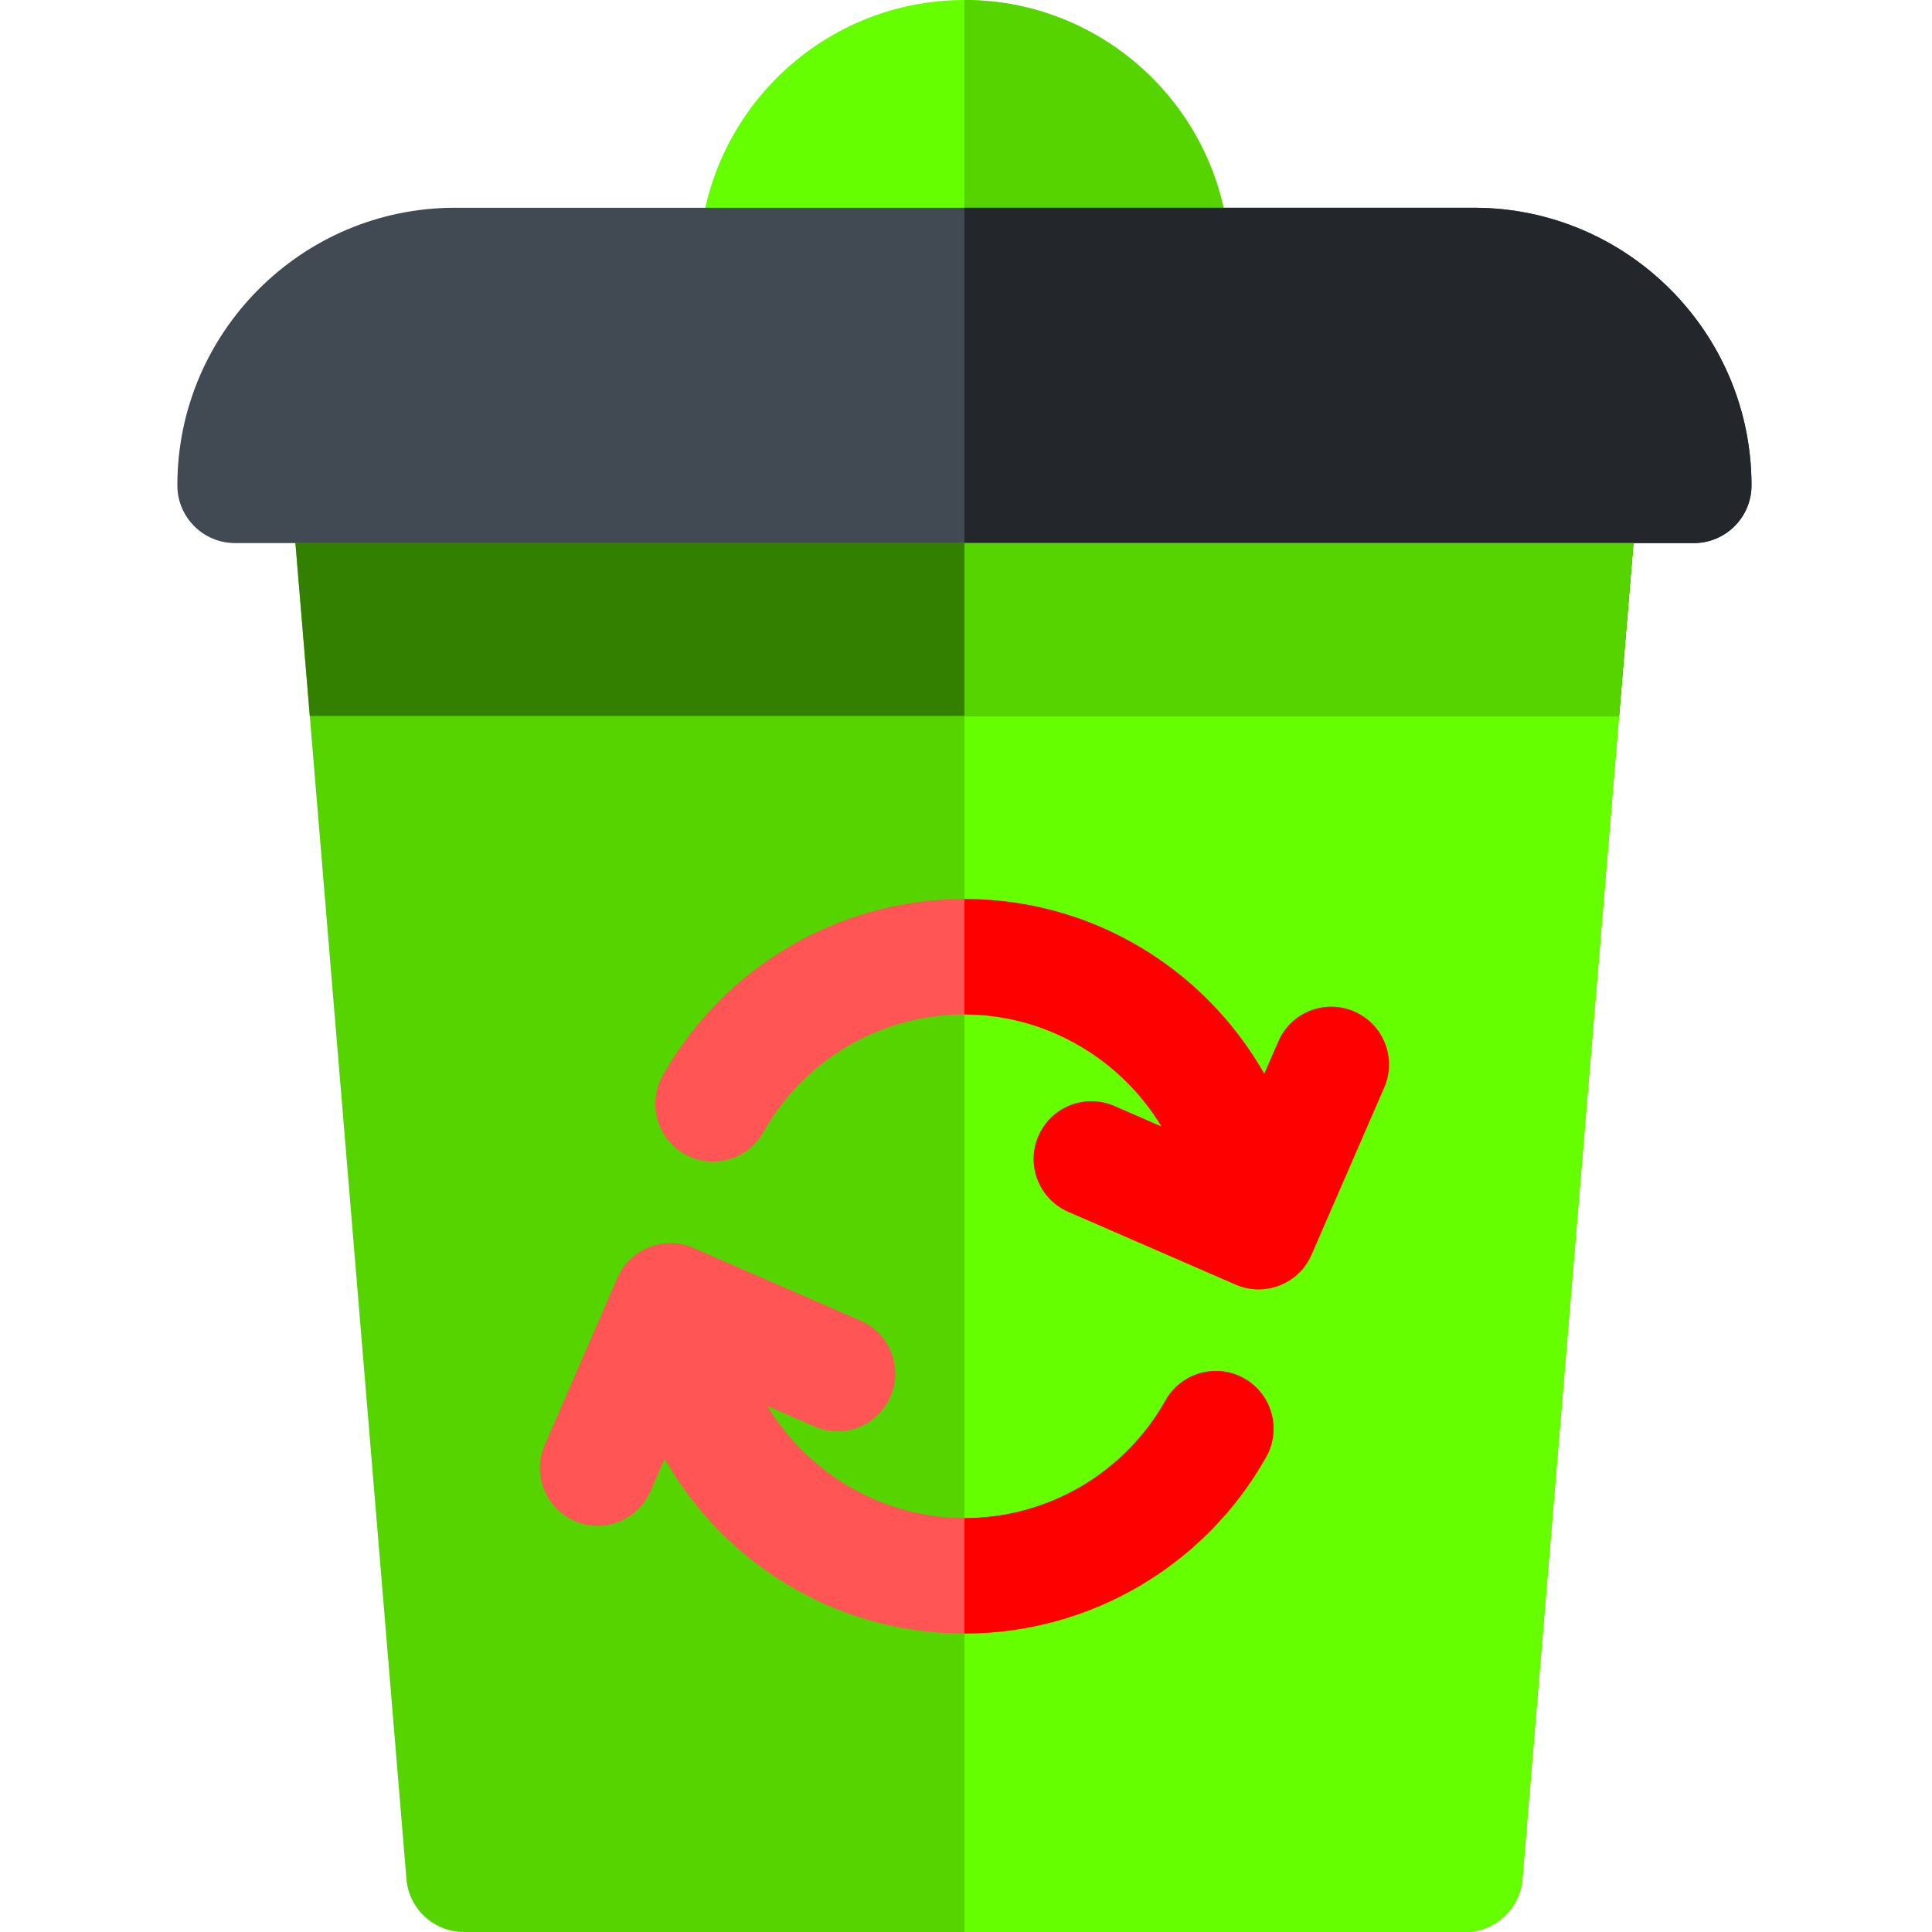
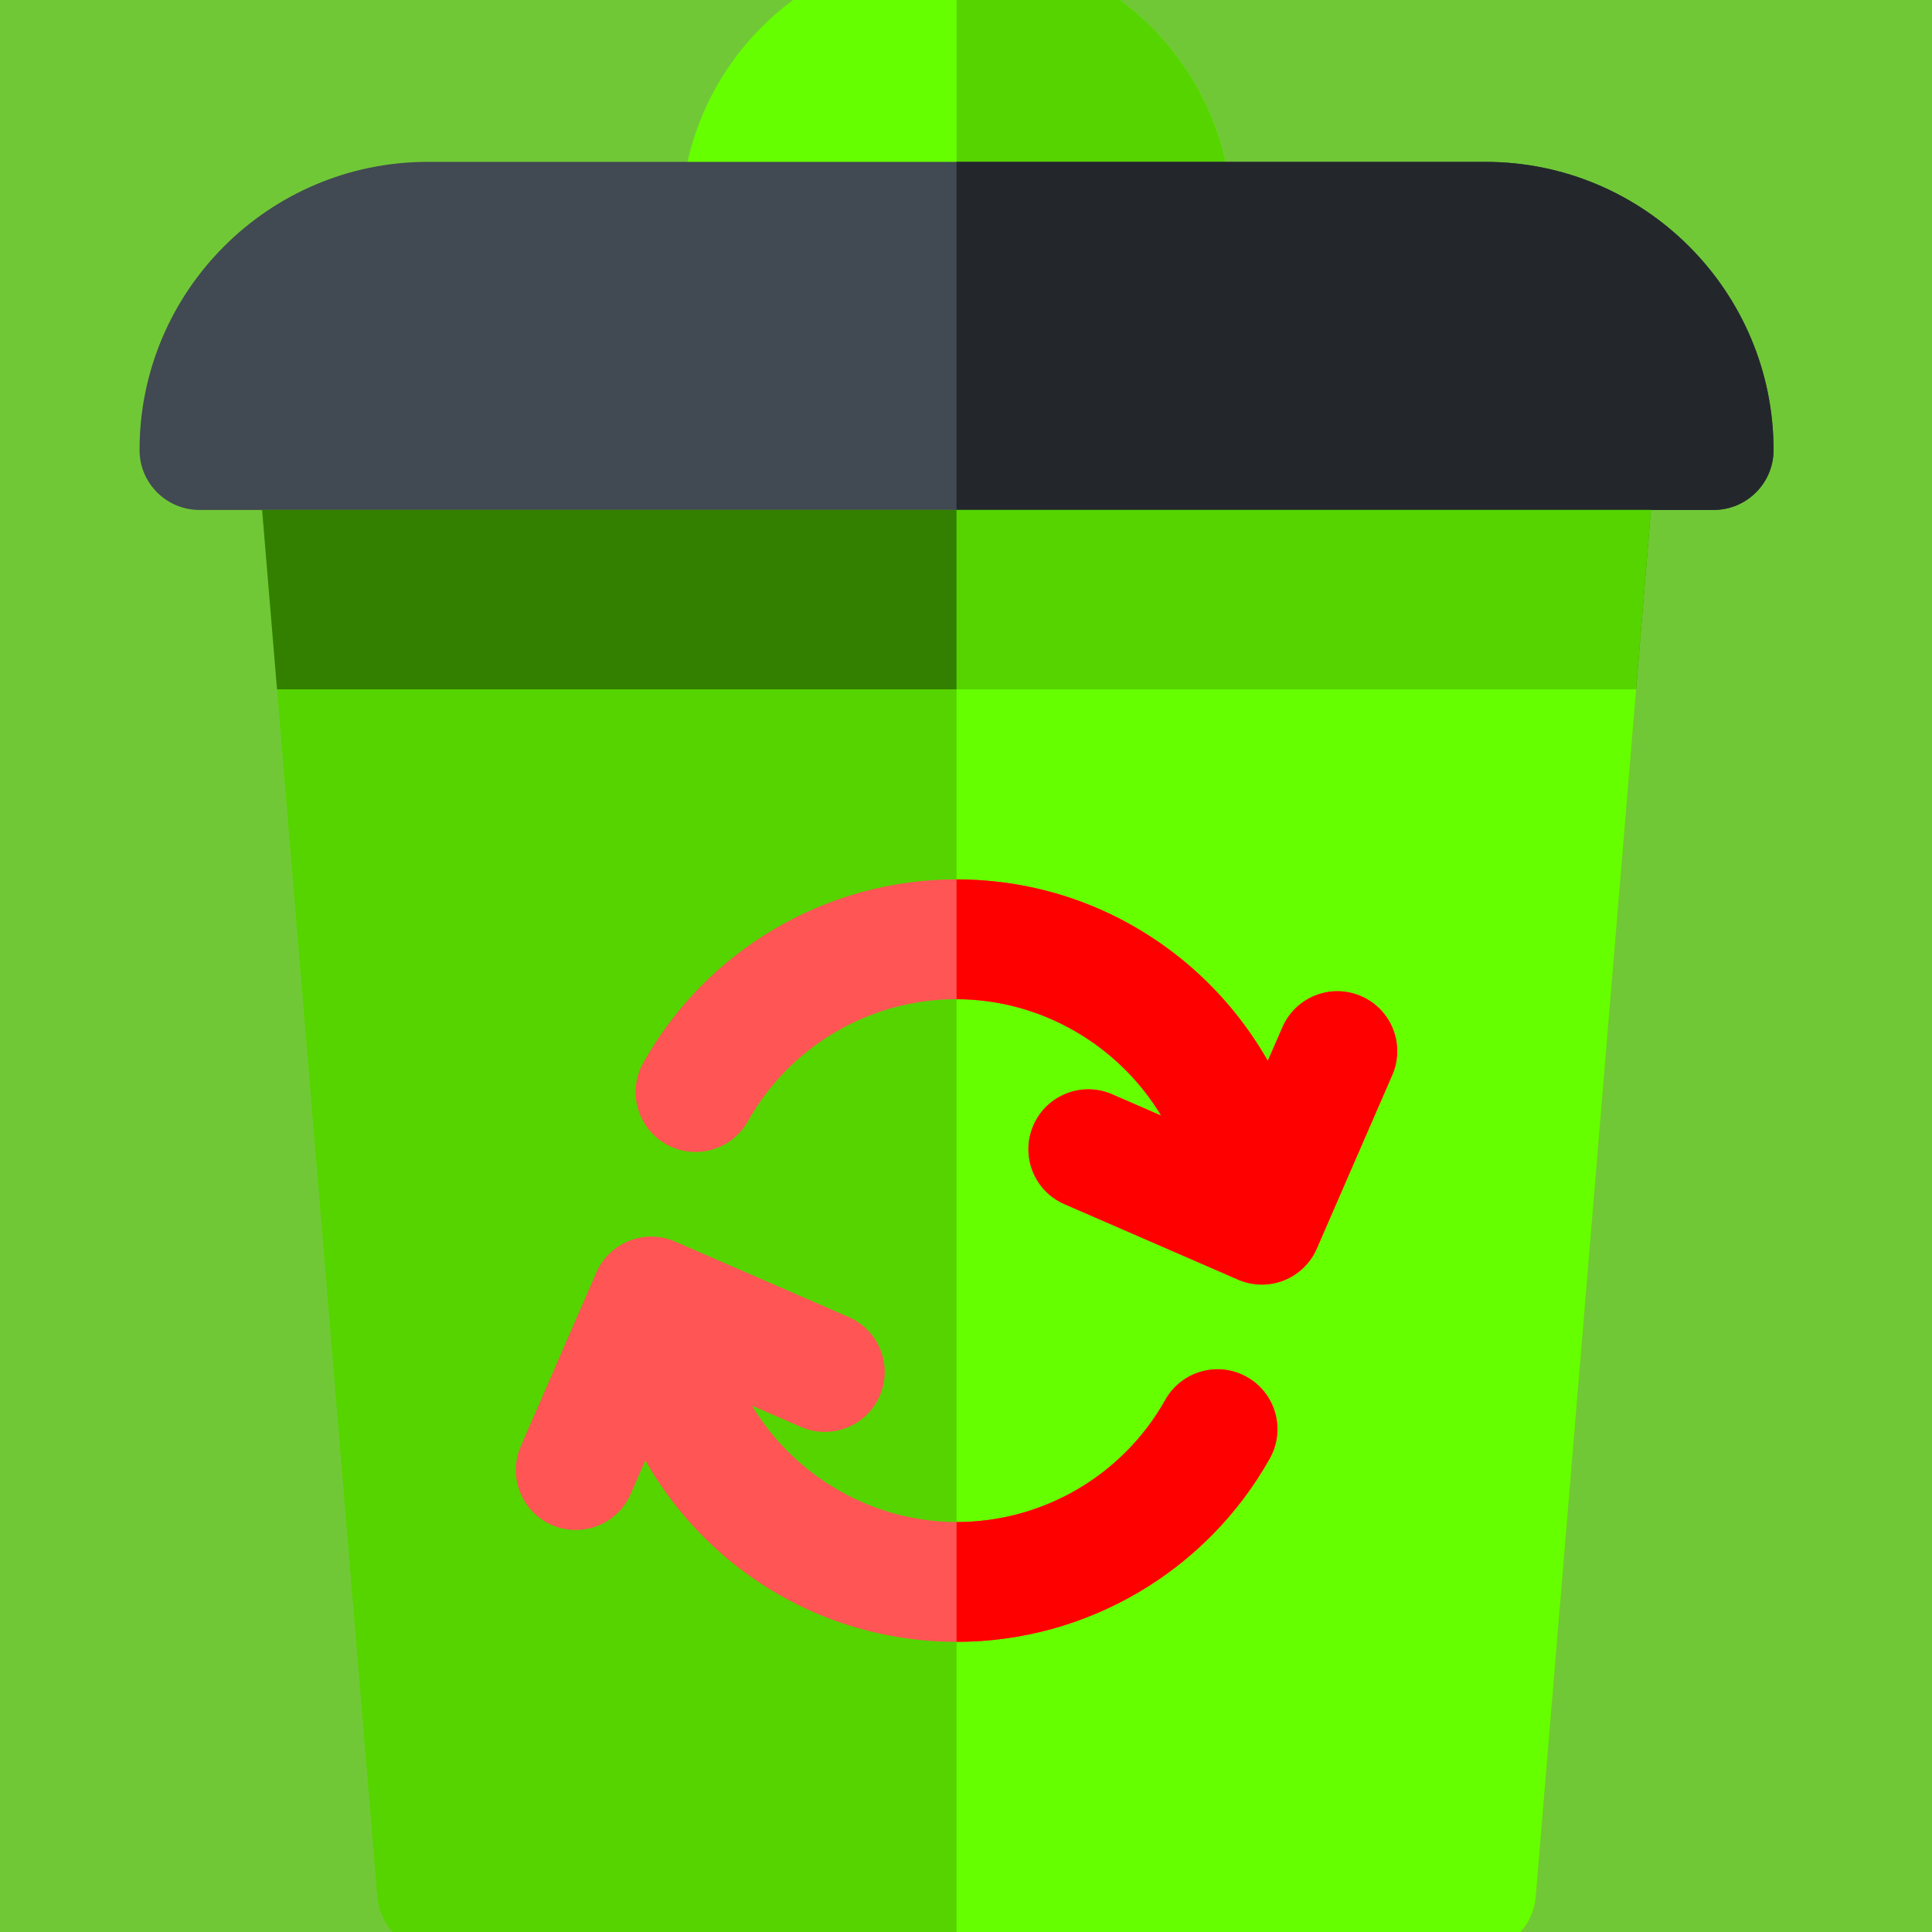
- <svg xmlns="http://www.w3.org/2000/svg" height="512pt" viewBox="-47 0 512 512" width="512pt" version="1.1" id="svg26">
-   <defs id="defs30" />
-   <path d="m341.215 512h-265.262c-7.953 0-14.582-6.098-15.238-14.027l-30.59-368.078c-.355-4.262 1.094-8.477 3.988-11.625 2.895-3.145 6.977-4.934 11.254-4.934h326.434c4.277 0 8.355 1.789 11.254 4.934 2.895 3.148 4.34 7.363 3.988 11.625l-30.59 368.078c-.656 7.93-7.285 14.027-15.238 14.027zm0 0" fill="#bdf052" id="path2" style="fill:#55d400" />
-   <path d="m371.801 113.336h-163.219v398.664h132.633c7.953 0 14.582-6.098 15.238-14.027l30.59-368.078c.352-4.262-1.094-8.477-3.988-11.625-2.898-3.145-6.977-4.934-11.254-4.934zm0 0" fill="#63c92f" id="path4" style="fill:#66ff00" />
-   <path d="m263.641 85.645h-110.113c-8.445 0-15.293-6.848-15.293-15.293 0-38.793 31.559-70.352 70.348-70.352 38.793 0 70.352 31.559 70.352 70.352 0 8.445-6.848 15.293-15.293 15.293zm0 0" fill="#bdf052" id="path6" style="fill:#66ff00" />
-   <path d="m208.582 0v85.645h55.059c8.445 0 15.293-6.848 15.293-15.293 0-38.793-31.559-70.352-70.352-70.352zm0 0" fill="#63c92f" id="path8" style="fill:#55d400" />
-   <path d="m311.898 268.059c-7.746-3.367-16.758.184-20.121 7.93l-3.727 8.57c-6.137-10.75-14.43-20.285-24.336-27.789-16.004-12.121-35.098-18.531-55.223-18.531-33.066 0-63.676 17.938-79.875 46.809-4.133 7.363-1.512 16.688 5.852 20.82 7.367 4.133 16.688 1.512 20.82-5.852 10.797-19.238 31.184-31.188 53.203-31.188 21.637 0 41.473 11.695 52.32 29.711l-12.492-5.434c-7.746-3.367-16.758.184-20.121 7.93-3.371 7.746.18 16.754 7.926 20.121l44.312 19.266c1.941.848 4.02 1.27 6.098 1.27 1.898 0 3.801-.355 5.605-1.062 3.773-1.488 6.801-4.414 8.418-8.133l19.266-44.312c3.371-7.746-.18-16.754-7.926-20.125zm0 0" fill="#86c42b" id="path10" style="fill:#ff5555" />
-   <path d="m311.898 268.059c-7.746-3.367-16.758.184-20.121 7.93l-3.727 8.57c-6.137-10.75-14.43-20.285-24.336-27.789-15.98-12.105-35.043-18.512-55.133-18.527v30.586c21.598.031 41.398 11.719 52.23 29.711l-12.492-5.434c-7.746-3.367-16.758.184-20.121 7.93-3.371 7.746.18 16.754 7.926 20.121l44.312 19.266c1.941.848 4.02 1.27 6.098 1.27 1.898 0 3.801-.355 5.605-1.062 3.773-1.488 6.801-4.414 8.418-8.133l19.266-44.312c3.371-7.746-.18-16.754-7.926-20.125zm0 0" fill="#2f911e" id="path12" style="fill:#ff0000" />
-   <path d="m282.699 365.266c-7.367-4.133-16.688-1.512-20.824 5.852-10.793 19.238-31.18 31.188-53.203 31.188-21.633 0-41.469-11.695-52.316-29.711l12.492 5.43c7.75 3.371 16.758-.18 20.125-7.926 3.367-7.746-.184-16.754-7.926-20.121l-44.316-19.266c-7.746-3.371-16.754.18-20.121 7.926l-19.266 44.312c-3.367 7.746.18 16.754 7.926 20.121 1.984.867 4.055 1.273 6.09 1.273 5.906 0 11.531-3.438 14.035-9.199l3.723-8.57c6.137 10.75 14.43 20.285 24.336 27.789 16.004 12.121 35.098 18.531 55.223 18.531 33.07 0 63.676-17.938 79.875-46.809 4.133-7.367 1.512-16.688-5.852-20.82zm0 0" fill="#86c42b" id="path14" style="fill:#ff5555" />
-   <path d="m282.699 365.266c-7.367-4.133-16.688-1.512-20.824 5.852-10.793 19.238-31.18 31.188-53.203 31.188-.027 0-.059 0-.09 0v30.586c.031 0 .062.004.09.004 33.07 0 63.68-17.938 79.879-46.809 4.133-7.367 1.512-16.688-5.852-20.82zm0 0" fill="#2f911e" id="path16" style="fill:#ff0000" />
-   <path d="m401.875 143.922h-386.582c-8.445 0-15.293-6.848-15.293-15.293 0-40.566 33.004-73.57 73.57-73.57h270.027c40.566 0 73.57 33.004 73.57 73.57 0 8.445-6.848 15.293-15.293 15.293zm0 0" fill="#414952" id="path18" />
-   <path d="m343.598 55.059h-135.016v88.863h193.293c8.445 0 15.293-6.848 15.293-15.293 0-40.566-33.004-73.57-73.57-73.57zm0 0" fill="#23272b" id="path20" />
-   <path d="m35.098 189.727h346.973l3.805-45.805h-354.582zm0 0" fill="#86c42b" id="path22" style="fill:#338000" />
-   <path d="m208.582 189.727h173.488l3.805-45.805h-177.293zm0 0" fill="#2f911e" id="path24" style="fill:#55d400" />
+ <svg xmlns="http://www.w3.org/2000/svg" width="100mm" height="100mm" viewBox="0 0 100 100" version="1.1" id="svg24">
+   <defs id="defs18" />
+   <g id="layer1" transform="translate(0,-197)">
+     <rect style="fill:#71c837;stroke-width:0.342" id="rect26" width="103.565" height="103.565" x="-2.272" y="194.412" />
+     <g transform="matrix(0.2027401,0,0,0.2027401,7.222613,194.2157)" id="g835">
+       <path style="fill:#55d400" id="path2" d="M 341.215,512 H 75.953 C 68,512 61.371,505.902 60.715,497.973 L 30.125,129.895 c -0.355,-4.262 1.094,-8.477 3.988,-11.625 2.895,-3.145 6.977,-4.934 11.254,-4.934 H 371.801 c 4.277,0 8.355,1.789 11.254,4.934 2.895,3.148 4.34,7.363 3.988,11.625 L 356.453,497.973 C 355.797,505.902 349.168,512 341.215,512 Z m 0,0" />
+       <path style="fill:#66ff00" id="path4" d="M 371.801,113.336 H 208.582 V 512 h 132.633 c 7.953,0 14.582,-6.098 15.238,-14.027 l 30.59,-368.078 c 0.352,-4.262 -1.094,-8.477 -3.988,-11.625 -2.898,-3.145 -6.977,-4.934 -11.254,-4.934 z m 0,0" />
+       <path style="fill:#66ff00" id="path6" d="M 263.641,85.645 H 153.527 c -8.445,0 -15.293,-6.848 -15.293,-15.293 C 138.234,31.559 169.793,0 208.582,0 c 38.793,0 70.352,31.559 70.352,70.352 0,8.445 -6.848,15.293 -15.293,15.293 z m 0,0" />
+       <path style="fill:#55d400" id="path8" d="m 208.582,0 v 85.645 h 55.059 c 8.445,0 15.293,-6.848 15.293,-15.293 C 278.934,31.559 247.375,0 208.582,0 Z m 0,0" />
+       <path style="fill:#ff5555" id="path10" d="m 311.898,268.059 c -7.746,-3.367 -16.758,0.184 -20.121,7.93 l -3.727,8.57 c -6.137,-10.75 -14.43,-20.285 -24.336,-27.789 -16.004,-12.121 -35.098,-18.531 -55.223,-18.531 -33.066,0 -63.676,17.938 -79.875,46.809 -4.133,7.363 -1.512,16.688 5.852,20.82 7.367,4.133 16.688,1.512 20.82,-5.852 10.797,-19.238 31.184,-31.188 53.203,-31.188 21.637,0 41.473,11.695 52.32,29.711 l -12.492,-5.434 c -7.746,-3.367 -16.758,0.184 -20.121,7.93 -3.371,7.746 0.18,16.754 7.926,20.121 l 44.312,19.266 c 1.941,0.848 4.02,1.27 6.098,1.27 1.898,0 3.801,-0.355 5.605,-1.062 3.773,-1.488 6.801,-4.414 8.418,-8.133 l 19.266,-44.312 c 3.371,-7.746 -0.18,-16.754 -7.926,-20.125 z m 0,0" />
+       <path style="fill:#ff0000" id="path12" d="m 311.898,268.059 c -7.746,-3.367 -16.758,0.184 -20.121,7.93 l -3.727,8.57 c -6.137,-10.75 -14.43,-20.285 -24.336,-27.789 -15.98,-12.105 -35.043,-18.512 -55.133,-18.527 v 30.586 c 21.598,0.031 41.398,11.719 52.23,29.711 l -12.492,-5.434 c -7.746,-3.367 -16.758,0.184 -20.121,7.93 -3.371,7.746 0.18,16.754 7.926,20.121 l 44.312,19.266 c 1.941,0.848 4.02,1.27 6.098,1.27 1.898,0 3.801,-0.355 5.605,-1.062 3.773,-1.488 6.801,-4.414 8.418,-8.133 l 19.266,-44.312 c 3.371,-7.746 -0.18,-16.754 -7.926,-20.125 z m 0,0" />
+       <path style="fill:#ff5555" id="path14" d="m 282.699,365.266 c -7.367,-4.133 -16.688,-1.512 -20.824,5.852 -10.793,19.238 -31.18,31.188 -53.203,31.188 -21.633,0 -41.469,-11.695 -52.316,-29.711 l 12.492,5.43 c 7.75,3.371 16.758,-0.18 20.125,-7.926 3.367,-7.746 -0.184,-16.754 -7.926,-20.121 l -44.316,-19.266 c -7.746,-3.371 -16.754,0.18 -20.121,7.926 l -19.266,44.312 c -3.367,7.746 0.18,16.754 7.926,20.121 1.984,0.867 4.055,1.273 6.09,1.273 5.906,0 11.531,-3.438 14.035,-9.199 l 3.723,-8.57 c 6.137,10.75 14.43,20.285 24.336,27.789 16.004,12.121 35.098,18.531 55.223,18.531 33.07,0 63.676,-17.938 79.875,-46.809 4.133,-7.367 1.512,-16.688 -5.852,-20.82 z m 0,0" />
+       <path style="fill:#ff0000" id="path16" d="m 282.699,365.266 c -7.367,-4.133 -16.688,-1.512 -20.824,5.852 -10.793,19.238 -31.18,31.188 -53.203,31.188 -0.027,0 -0.059,0 -0.09,0 v 30.586 c 0.031,0 0.062,0.004 0.09,0.004 33.07,0 63.68,-17.938 79.879,-46.809 4.133,-7.367 1.512,-16.688 -5.852,-20.82 z m 0,0" />
+       <path style="fill:#414952" id="path18" d="M 401.875,143.922 H 15.293 C 6.848,143.922 0,137.074 0,128.629 0,88.062 33.004,55.059 73.57,55.059 H 343.598 c 40.566,0 73.57,33.004 73.57,73.57 0,8.445 -6.848,15.293 -15.293,15.293 z m 0,0" />
+       <path style="fill:#23272b" id="path20" d="M 343.598,55.059 H 208.582 V 143.922 H 401.875 c 8.445,0 15.293,-6.848 15.293,-15.293 0,-40.566 -33.004,-73.57 -73.57,-73.57 z m 0,0" />
+       <path style="fill:#338000" id="path22" d="M 35.098,189.727 H 382.07 L 385.875,143.922 H 31.293 Z m 0,0" />
+       <path style="fill:#55d400" id="path24" d="M 208.582,189.727 H 382.07 L 385.875,143.922 H 208.582 Z m 0,0" />
+     </g>
+   </g>
</svg>
